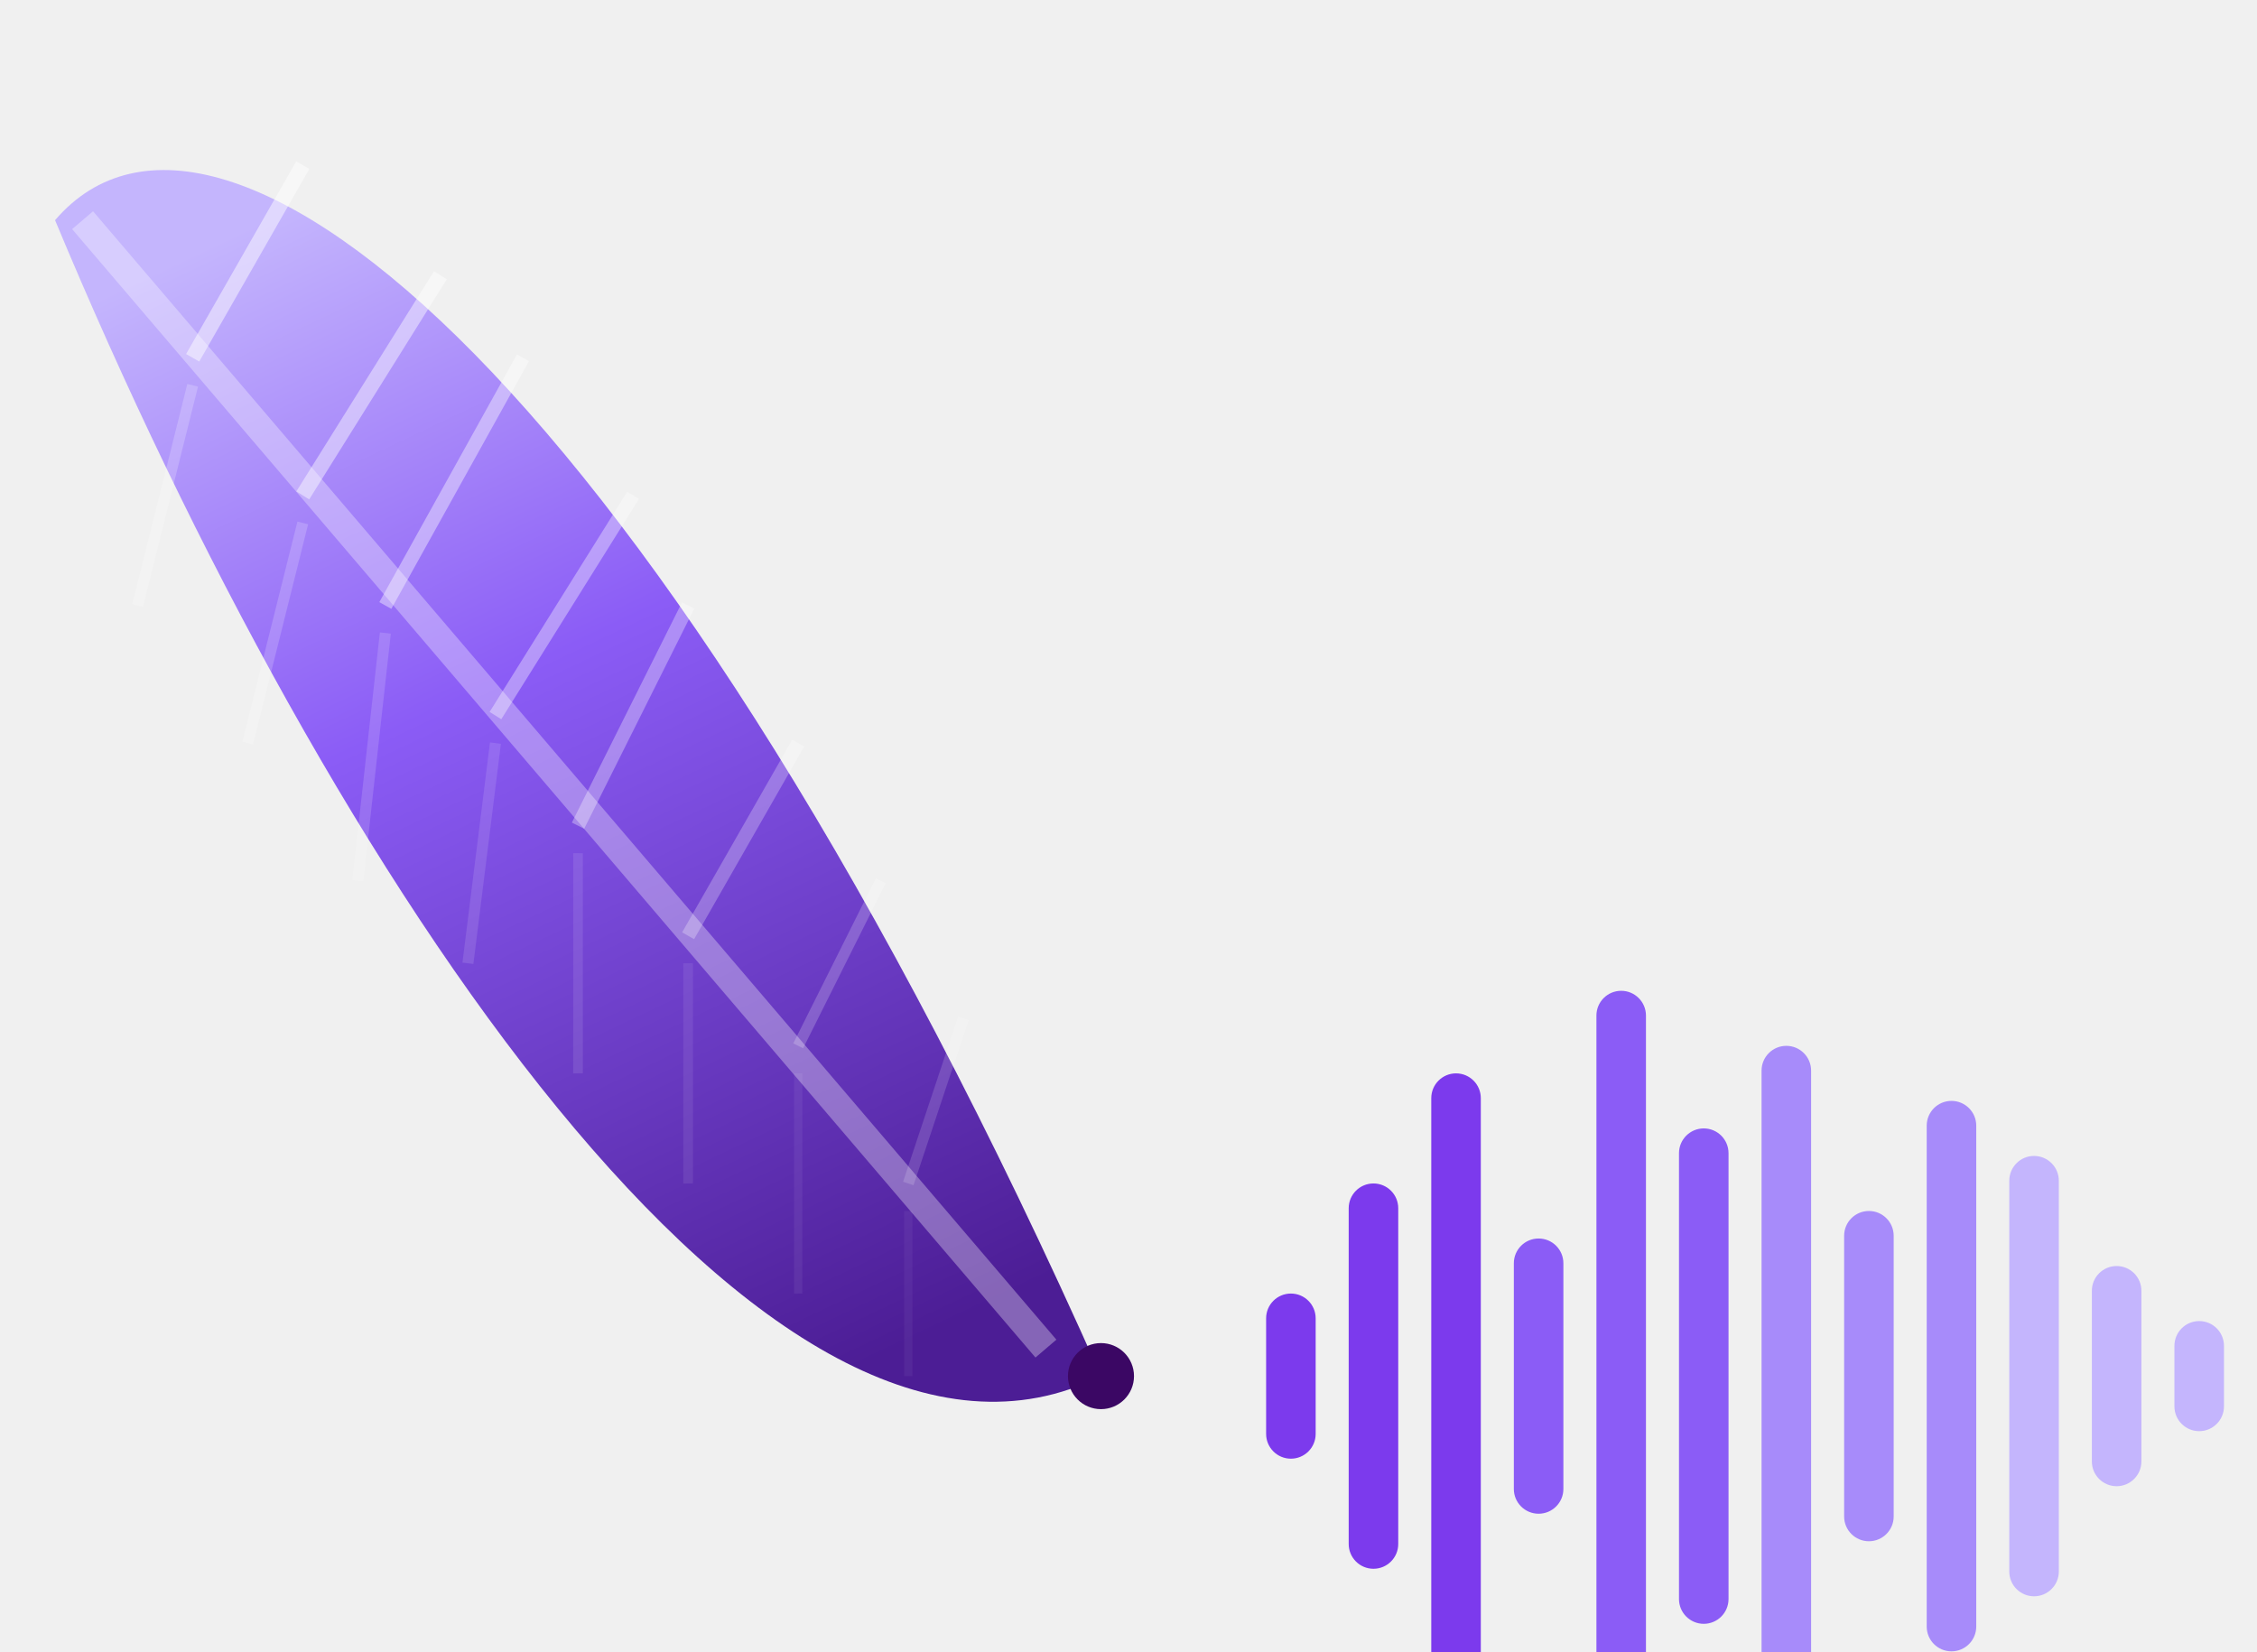
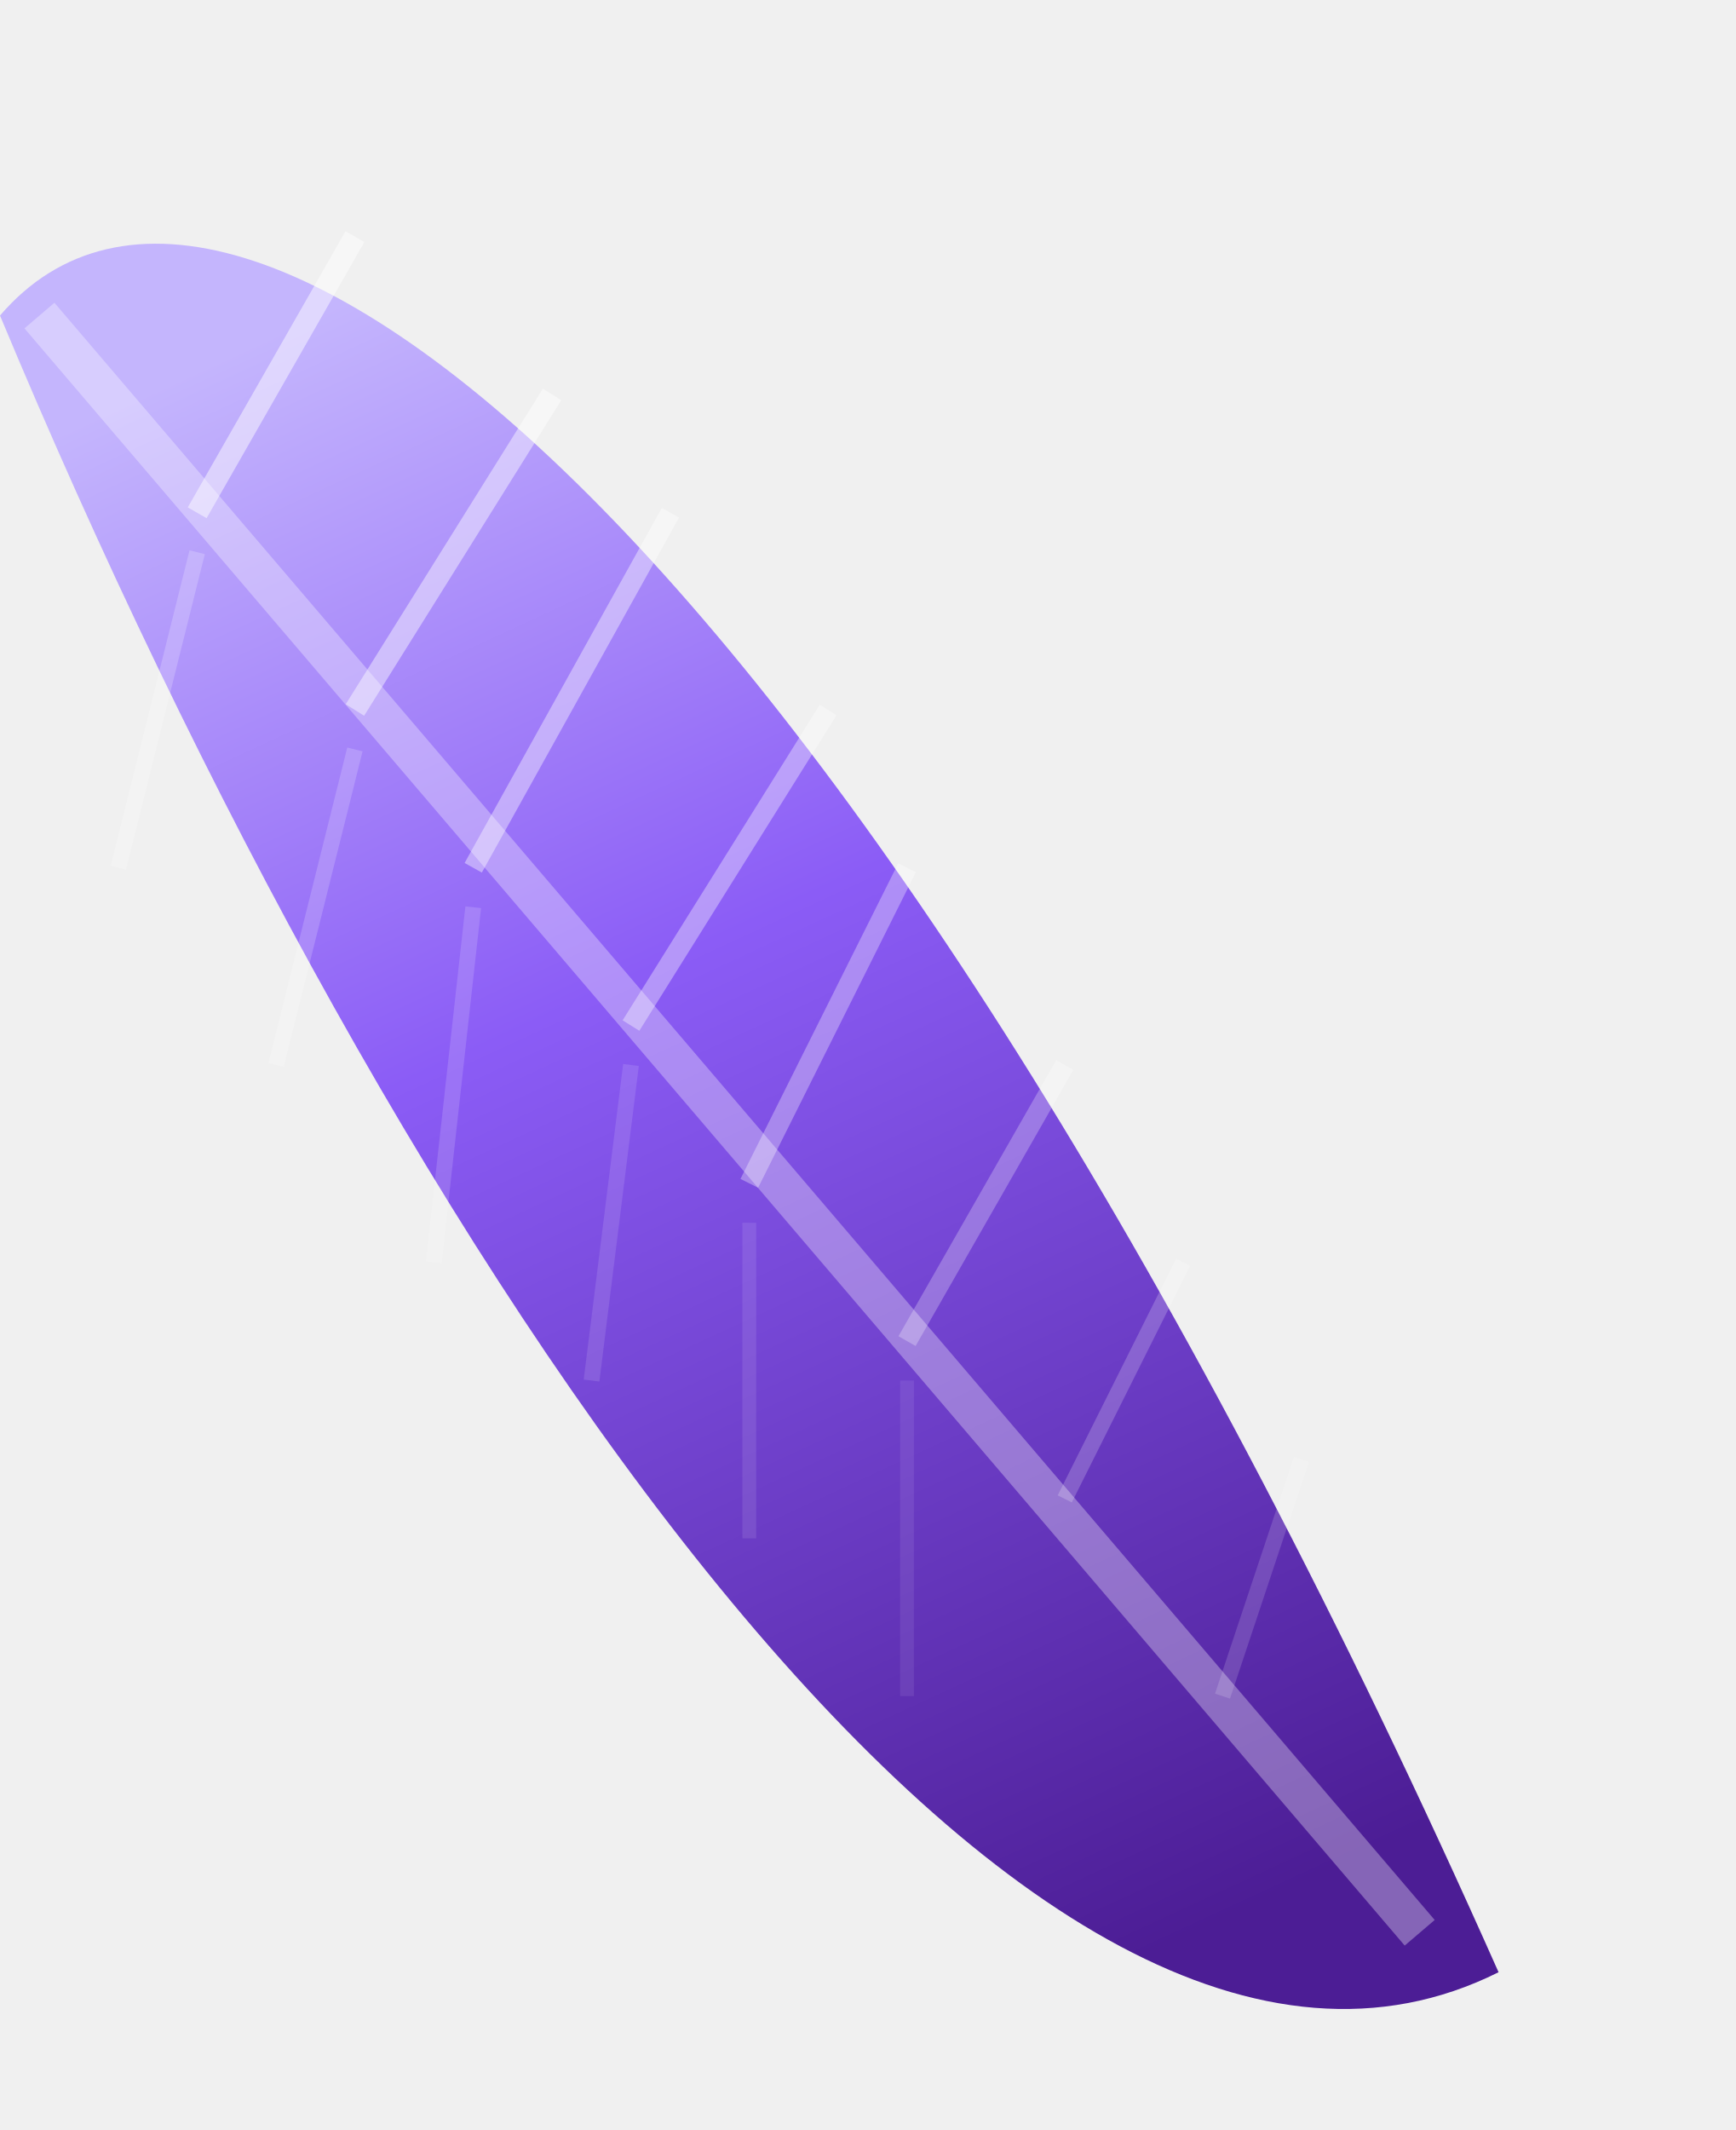
- <svg xmlns="http://www.w3.org/2000/svg" viewBox="0 0 82 60">
+ <svg xmlns="http://www.w3.org/2000/svg" viewBox="0 0 44 54">
  <defs>
    <linearGradient id="fg" x1="0.3" y1="0" x2="0.7" y2="1">
      <stop offset="0%" stop-color="#C4B5FD" />
      <stop offset="40%" stop-color="#8B5CF6" />
      <stop offset="100%" stop-color="#4C1D95" />
    </linearGradient>
  </defs>
-   <path d="M 40 50 C 24 14, 8 1, 2 8 C 12 32, 28 56, 40 50 Z" fill="url(#fg)" />
-   <line x1="3" y1="8" x2="38" y2="49" stroke="white" stroke-width="1" opacity="0.32" />
-   <line x1="7" y1="13" x2="11" y2="6" stroke="white" stroke-width="0.55" opacity="0.48" />
-   <line x1="11" y1="18" x2="16" y2="10" stroke="white" stroke-width="0.55" opacity="0.44" />
-   <line x1="14" y1="22" x2="19" y2="13" stroke="white" stroke-width="0.5" opacity="0.4" />
-   <line x1="18" y1="26" x2="23" y2="18" stroke="white" stroke-width="0.5" opacity="0.36" />
-   <line x1="21" y1="30" x2="25" y2="22" stroke="white" stroke-width="0.5" opacity="0.32" />
-   <line x1="25" y1="34" x2="29" y2="27" stroke="white" stroke-width="0.5" opacity="0.26" />
-   <line x1="29" y1="38" x2="32" y2="32" stroke="white" stroke-width="0.4" opacity="0.2" />
-   <line x1="33" y1="43" x2="35" y2="37" stroke="white" stroke-width="0.4" opacity="0.15" />
-   <line x1="7" y1="14" x2="5" y2="22" stroke="white" stroke-width="0.4" opacity="0.2" />
-   <line x1="11" y1="19" x2="9" y2="27" stroke="white" stroke-width="0.4" opacity="0.18" />
-   <line x1="14" y1="23" x2="13" y2="32" stroke="white" stroke-width="0.4" opacity="0.15" />
-   <line x1="18" y1="27" x2="17" y2="35" stroke="white" stroke-width="0.4" opacity="0.12" />
-   <line x1="21" y1="31" x2="21" y2="39" stroke="white" stroke-width="0.35" opacity="0.1" />
-   <line x1="25" y1="35" x2="25" y2="43" stroke="white" stroke-width="0.35" opacity="0.08" />
-   <line x1="29" y1="39" x2="29" y2="47" stroke="white" stroke-width="0.3" opacity="0.06" />
-   <line x1="33" y1="44" x2="33" y2="50" stroke="white" stroke-width="0.3" opacity="0.05" />
-   <circle cx="40" cy="50" r="1.2" fill="#3B0764" />
-   <rect x="46" y="47" width="1.8" height="6" rx="0.9" fill="#7C3AED" />
-   <rect x="49" y="43" width="1.8" height="14" rx="0.9" fill="#7C3AED" />
-   <rect x="52" y="39" width="1.8" height="22" rx="0.9" fill="#7C3AED" />
-   <rect x="55" y="45" width="1.8" height="10" rx="0.9" fill="#8B5CF6" />
-   <rect x="58" y="36" width="1.8" height="28" rx="0.9" fill="#8B5CF6" />
-   <rect x="61" y="41" width="1.8" height="18" rx="0.9" fill="#8B5CF6" />
-   <rect x="64" y="38" width="1.8" height="24" rx="0.9" fill="#A78BFA" />
-   <rect x="67" y="44" width="1.8" height="12" rx="0.9" fill="#A78BFA" />
-   <rect x="70" y="40" width="1.8" height="20" rx="0.9" fill="#A78BFA" />
-   <rect x="73" y="42" width="1.8" height="16" rx="0.9" fill="#C4B5FD" />
-   <rect x="76" y="46" width="1.8" height="8" rx="0.9" fill="#C4B5FD" />
-   <rect x="79" y="48" width="1.8" height="4" rx="0.9" fill="#C4B5FD" />
+   <path d="M 38 50 C 22 14, 6 1, 0 8 C 10 32, 26 56, 38 50 Z" fill="url(#fg)" />
+   <line x1="1" y1="8" x2="36" y2="49" stroke="white" stroke-width="1" opacity="0.32" />
+   <line x1="5" y1="13" x2="9" y2="6" stroke="white" stroke-width="0.55" opacity="0.48" />
+   <line x1="9" y1="18" x2="14" y2="10" stroke="white" stroke-width="0.55" opacity="0.44" />
+   <line x1="12" y1="22" x2="17" y2="13" stroke="white" stroke-width="0.5" opacity="0.4" />
+   <line x1="16" y1="26" x2="21" y2="18" stroke="white" stroke-width="0.5" opacity="0.36" />
+   <line x1="19" y1="30" x2="23" y2="22" stroke="white" stroke-width="0.5" opacity="0.32" />
+   <line x1="23" y1="34" x2="27" y2="27" stroke="white" stroke-width="0.5" opacity="0.26" />
+   <line x1="27" y1="38" x2="30" y2="32" stroke="white" stroke-width="0.4" opacity="0.2" />
+   <line x1="31" y1="43" x2="33" y2="37" stroke="white" stroke-width="0.4" opacity="0.15" />
+   <line x1="5" y1="14" x2="3" y2="22" stroke="white" stroke-width="0.4" opacity="0.2" />
+   <line x1="9" y1="19" x2="7" y2="27" stroke="white" stroke-width="0.4" opacity="0.18" />
+   <line x1="12" y1="23" x2="11" y2="32" stroke="white" stroke-width="0.4" opacity="0.15" />
+   <line x1="16" y1="27" x2="15" y2="35" stroke="white" stroke-width="0.4" opacity="0.12" />
+   <line x1="19" y1="31" x2="19" y2="39" stroke="white" stroke-width="0.35" opacity="0.1" />
+   <line x1="23" y1="35" x2="23" y2="43" stroke="white" stroke-width="0.35" opacity="0.08" />
</svg>
